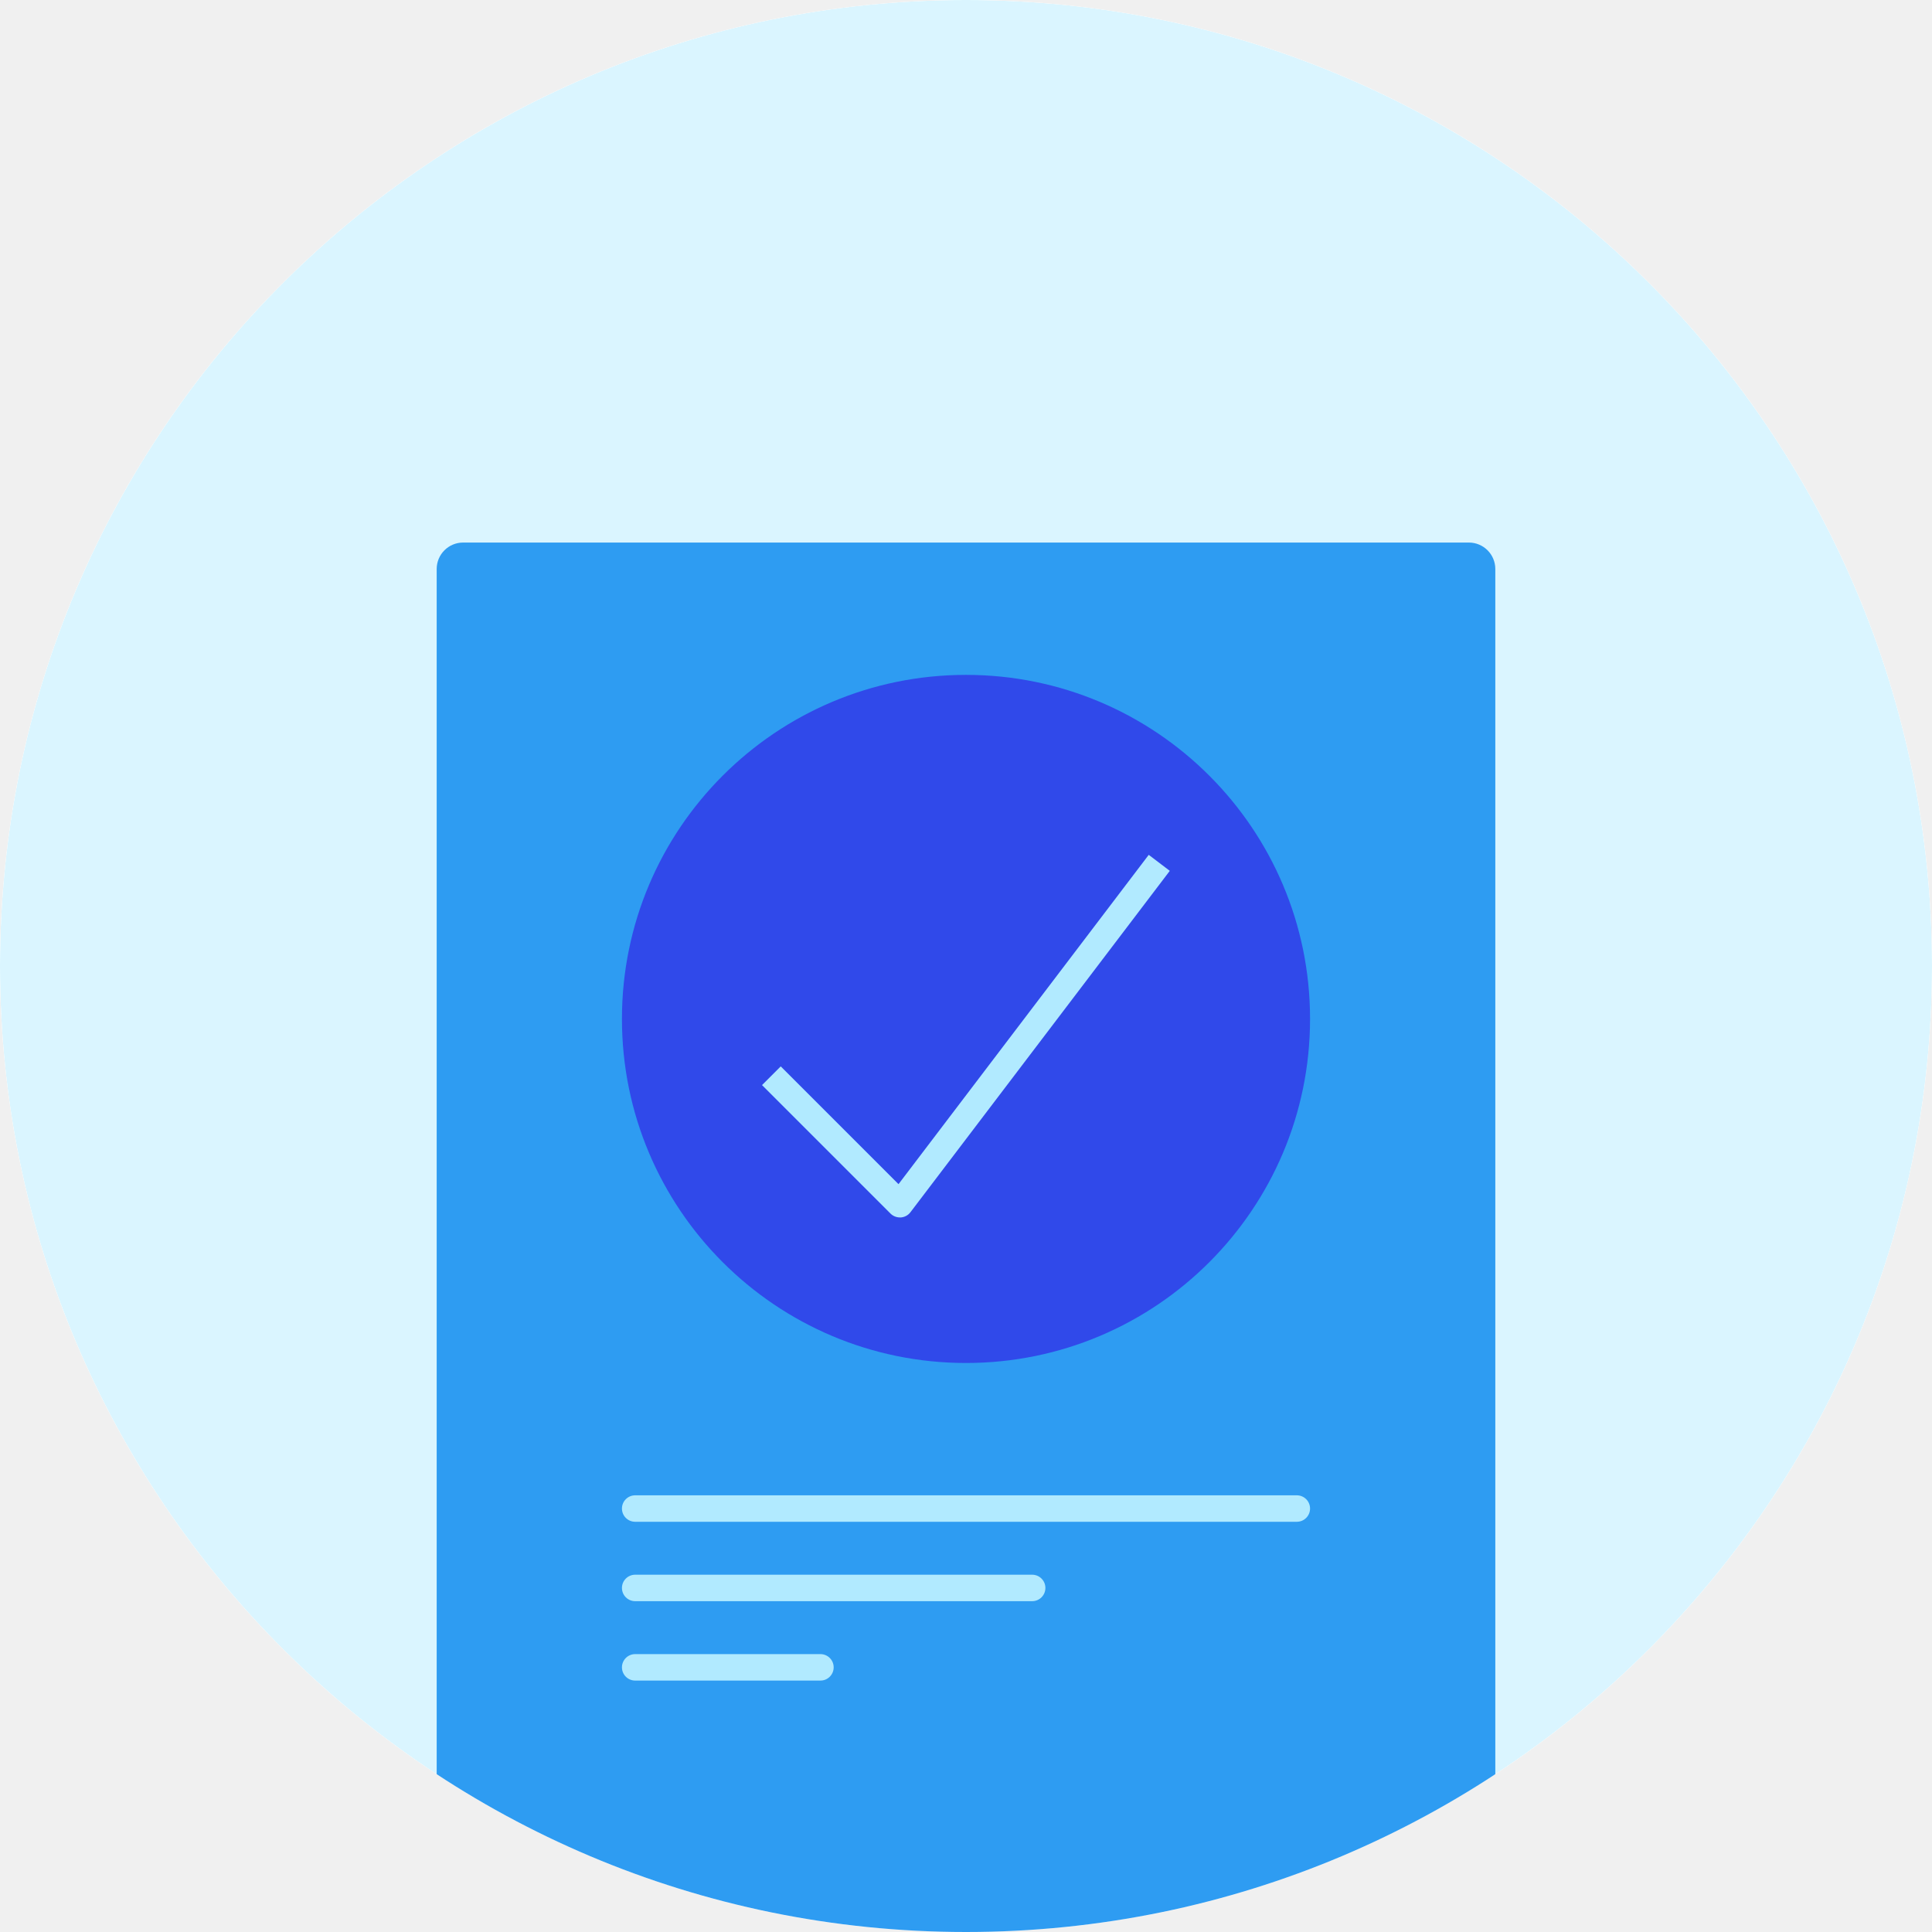
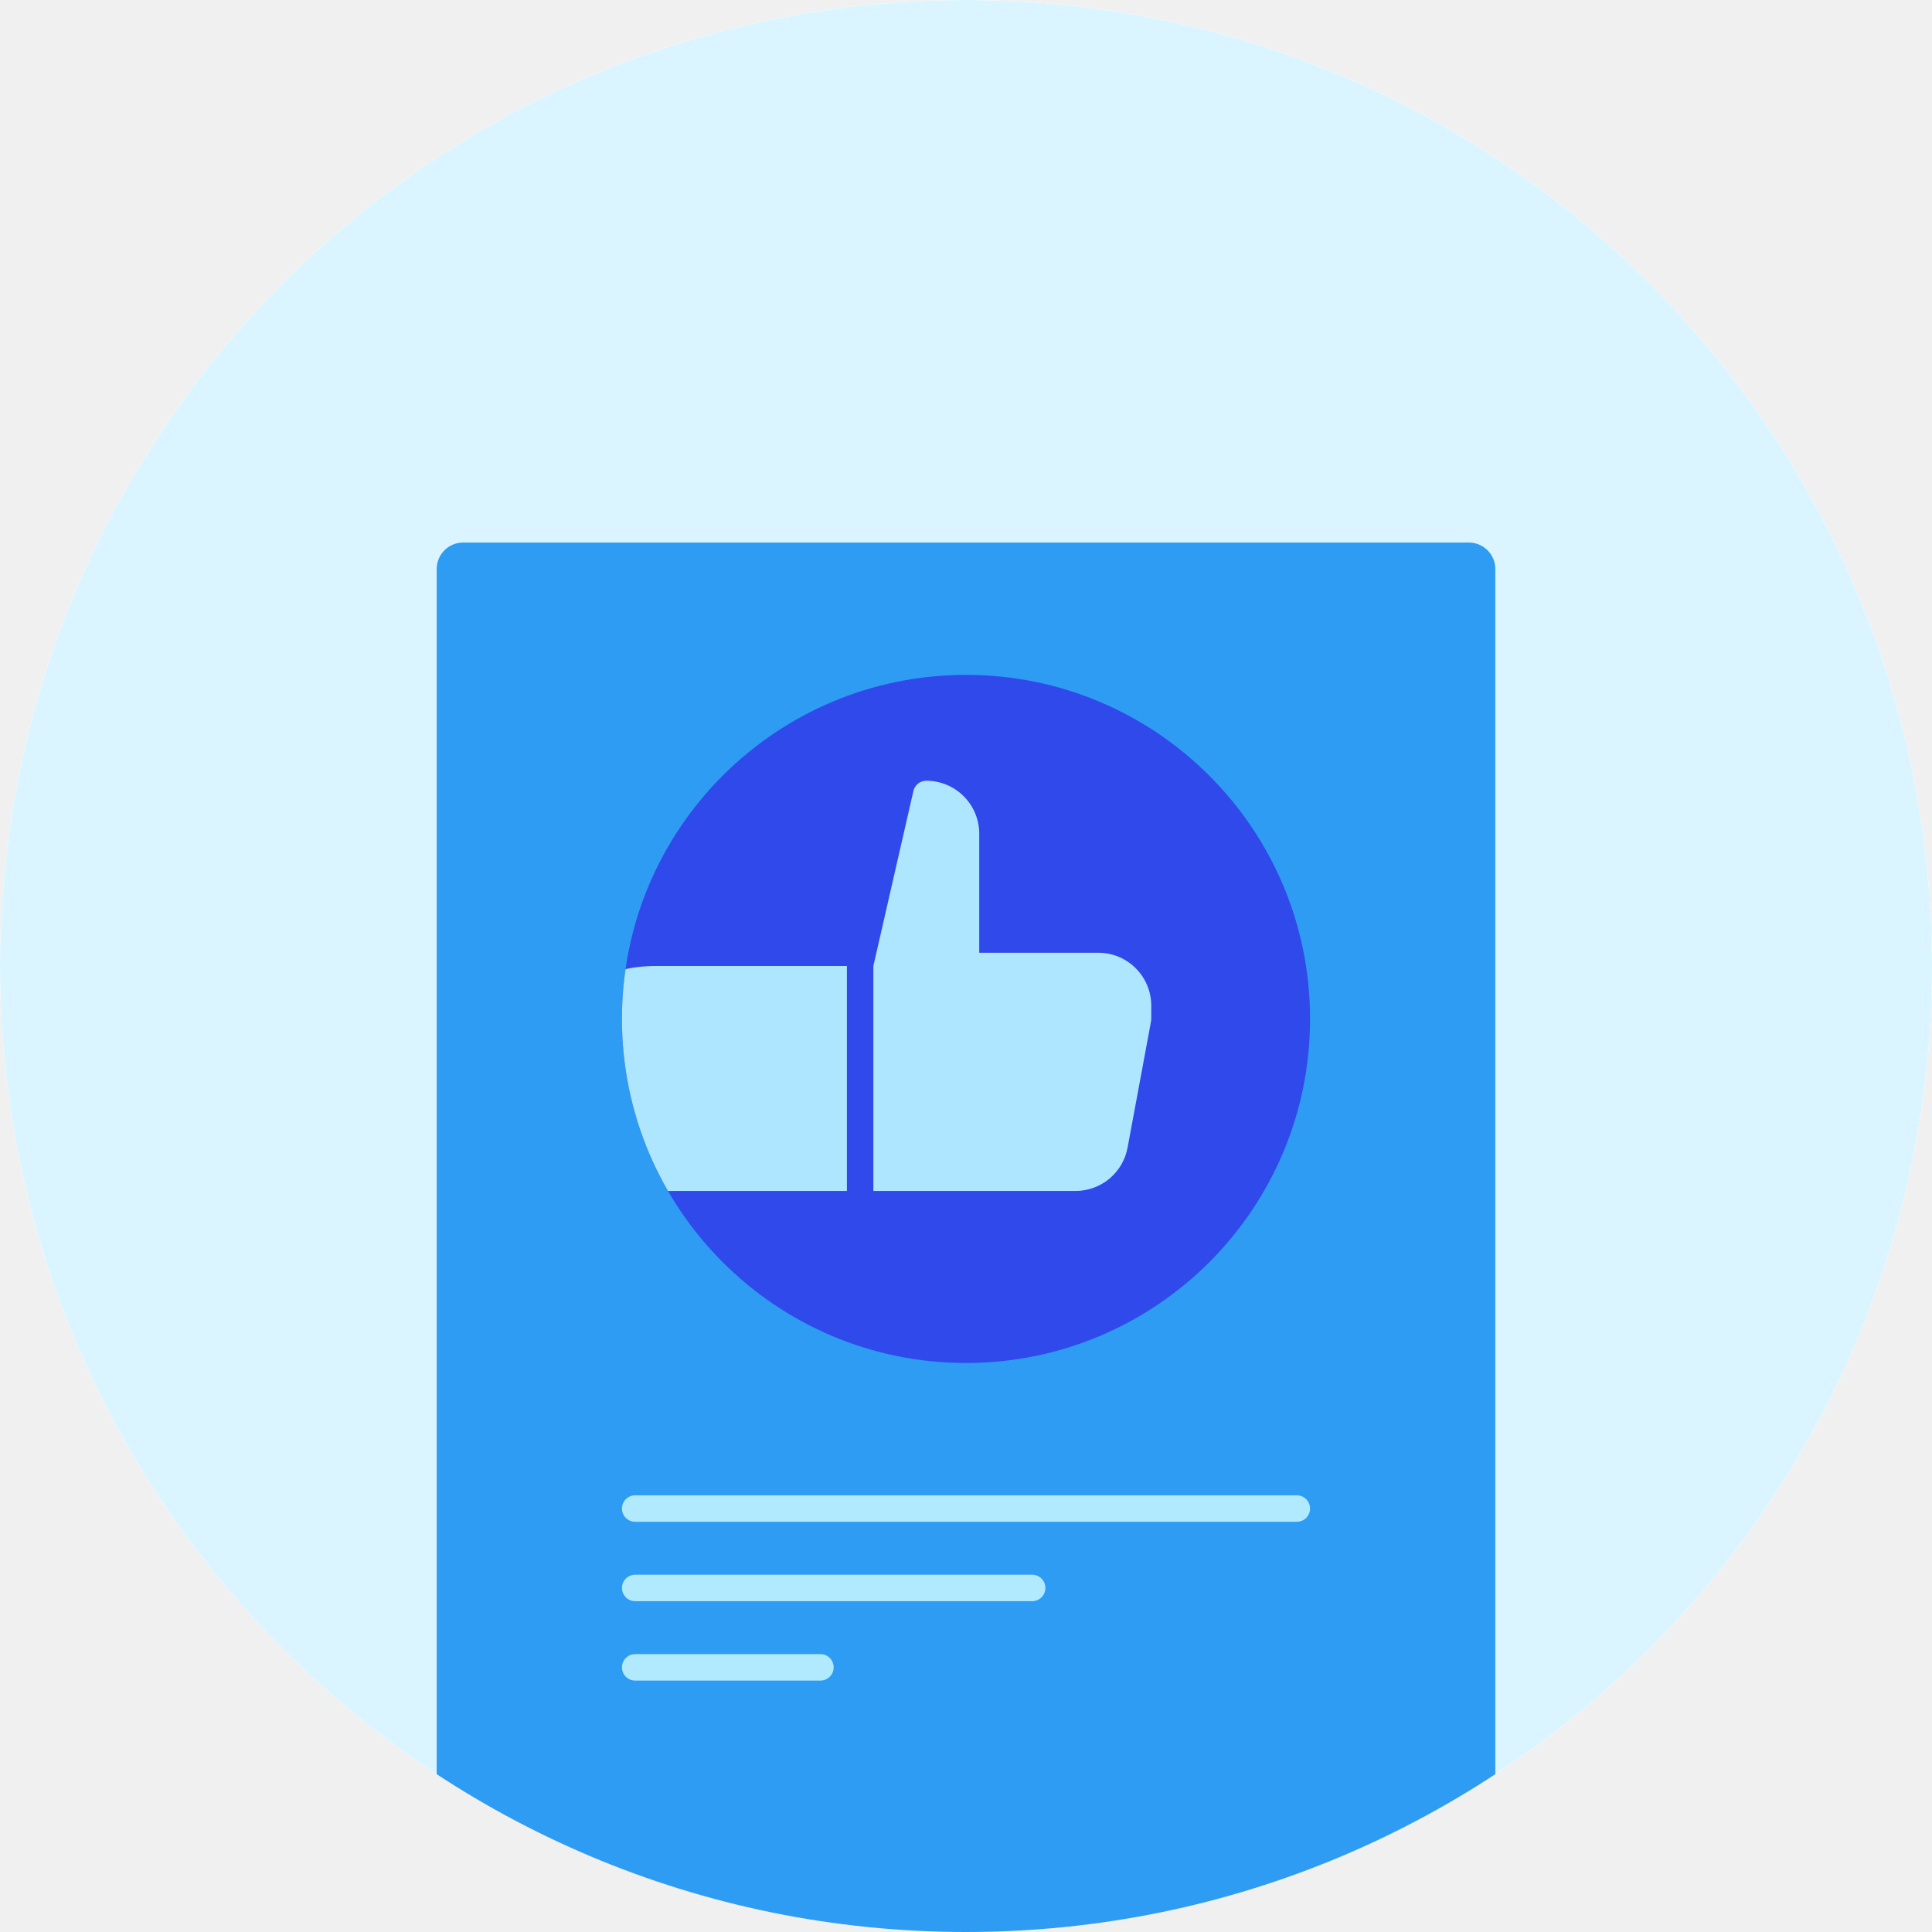
<svg xmlns="http://www.w3.org/2000/svg" width="146" height="146" viewBox="0 0 146 146" fill="none">
  <circle cx="73" cy="73" r="73" fill="white" />
  <mask id="mask0" mask-type="alpha" maskUnits="userSpaceOnUse" x="0" y="0" width="146" height="146">
    <circle cx="73" cy="73" r="73" fill="white" />
  </mask>
  <g mask="url(#mask0)">
    <circle cx="73" cy="73" r="73" fill="#DAF5FF" />
    <path fill-rule="evenodd" clip-rule="evenodd" d="M33 43C33 41.895 33.895 41 35 41H111C112.105 41 113 41.895 113 43V145C113 146.105 112.105 147 111 147H35C33.895 147 33 146.105 33 145V43Z" fill="#2E9CF2" />
    <path fill-rule="evenodd" clip-rule="evenodd" d="M47 114C47 113.448 47.448 113 48 113H98C98.552 113 99 113.448 99 114C99 114.552 98.552 115 98 115H48C47.448 115 47 114.552 47 114ZM47 120C47 119.448 47.448 119 48 119H78C78.552 119 79 119.448 79 120C79 120.552 78.552 121 78 121H48C47.448 121 47 120.552 47 120ZM48 125C47.448 125 47 125.448 47 126C47 126.552 47.448 127 48 127H62C62.552 127 63 126.552 63 126C63 125.448 62.552 125 62 125H48Z" fill="#B1EAFF" />
    <circle cx="73" cy="77" r="26" fill="#3048E9" fill-opacity="0.98" />
-     <path d="M68 92C67.735 92 67.481 91.894 67.293 91.707L57.586 82L59 80.586L67.9 89.486L86.809 64.6L88.4 65.809L68.8 91.609C68.714 91.723 68.604 91.817 68.478 91.884C68.353 91.952 68.214 91.992 68.072 92.002L68 92Z" fill="#B1EAFF" />
+     <mask id="mask1" mask-type="alpha" maskUnits="userSpaceOnUse" x="47" y="51" width="52" height="52">
+       <circle cx="73" cy="77" r="26" fill="#3048E9" fill-opacity="0.98" />
+     </mask>
+     <g mask="url(#mask1)">
+       <path fill-rule="evenodd" clip-rule="evenodd" d="M81.28 90H66V73L69.022 59.791C69.07 59.567 69.193 59.366 69.371 59.222C69.549 59.078 69.771 59 70 59C71.061 59 72.078 59.421 72.828 60.172C73.579 60.922 74 61.939 74 63V72H83C84.061 72 85.078 72.421 85.828 73.172C86.579 73.922 87 74.939 87 76V77C87 77.061 86.994 77.123 86.983 77.183L85.209 86.73C85.039 87.648 84.553 88.477 83.835 89.075C83.117 89.672 82.214 89.999 81.28 90ZM49.6 73H64V90H49.6C48.645 90 47.73 89.895 47.054 89.707C46.379 89.52 46 89.265 46 89V74C46 73.735 46.379 73.48 47.054 73.293C47.73 73.105 48.645 73 49.6 73Z" fill="#B1EAFF" />
+     </g>
  </g>
</svg>
